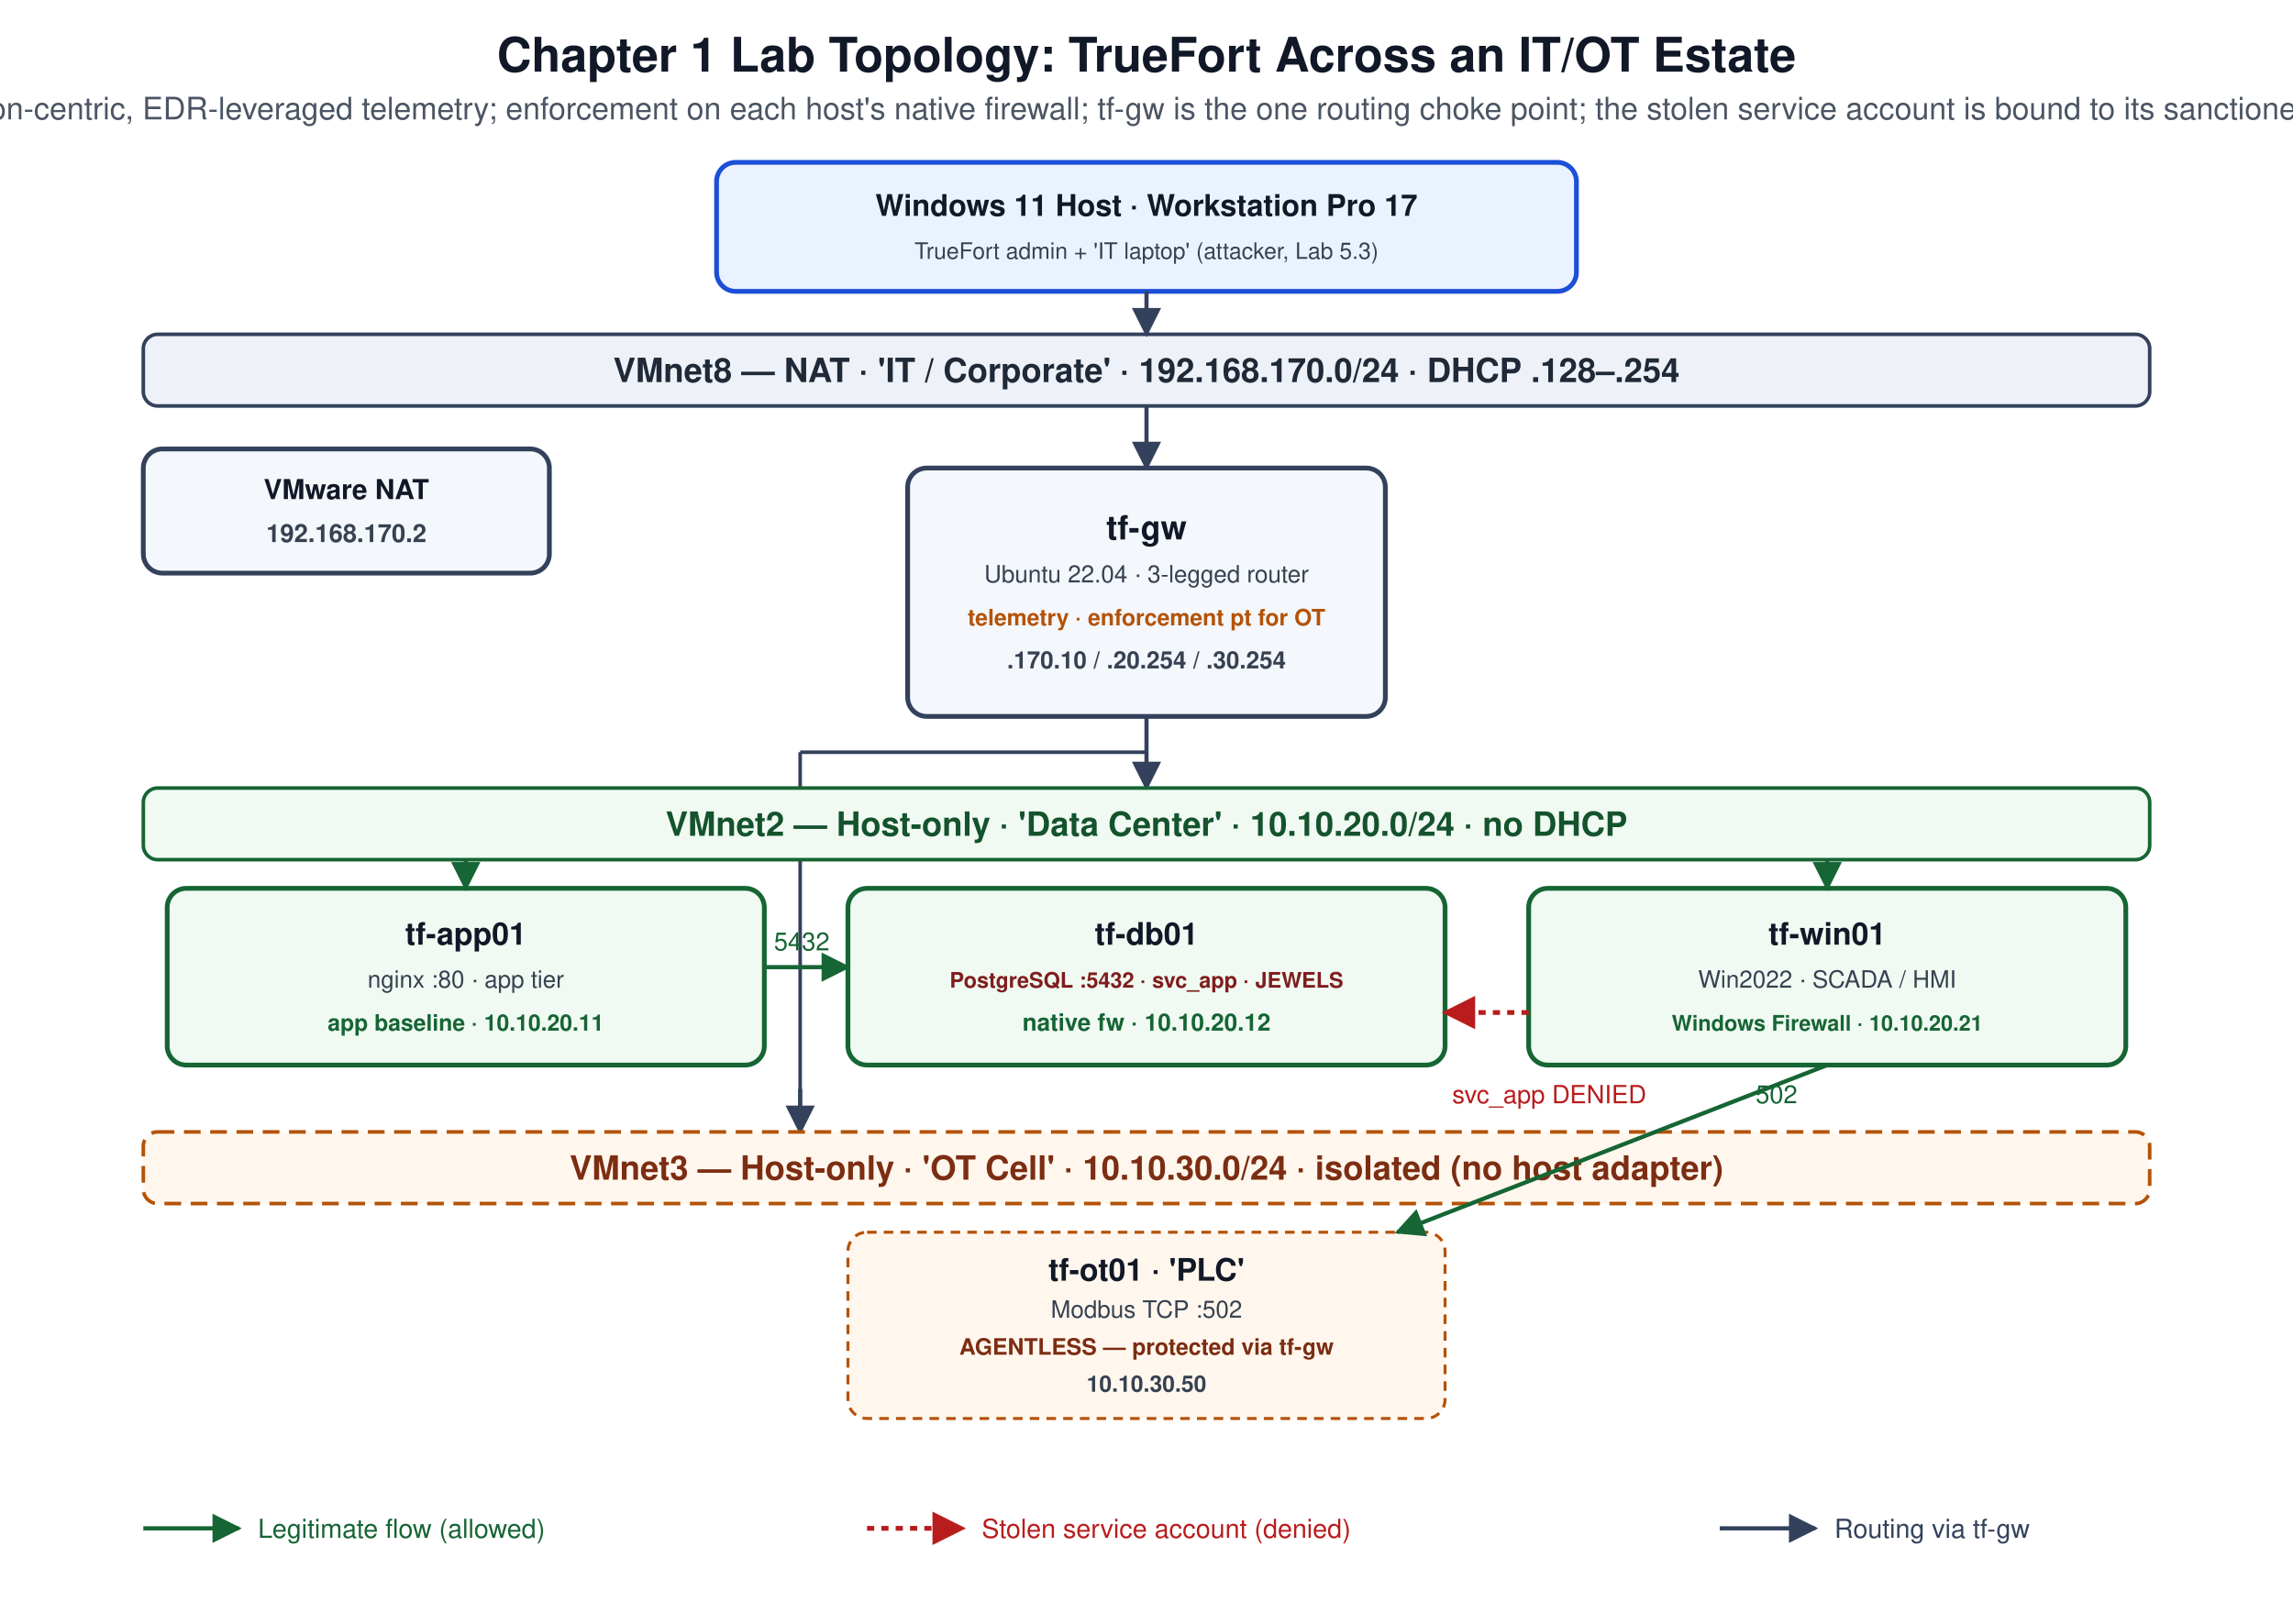
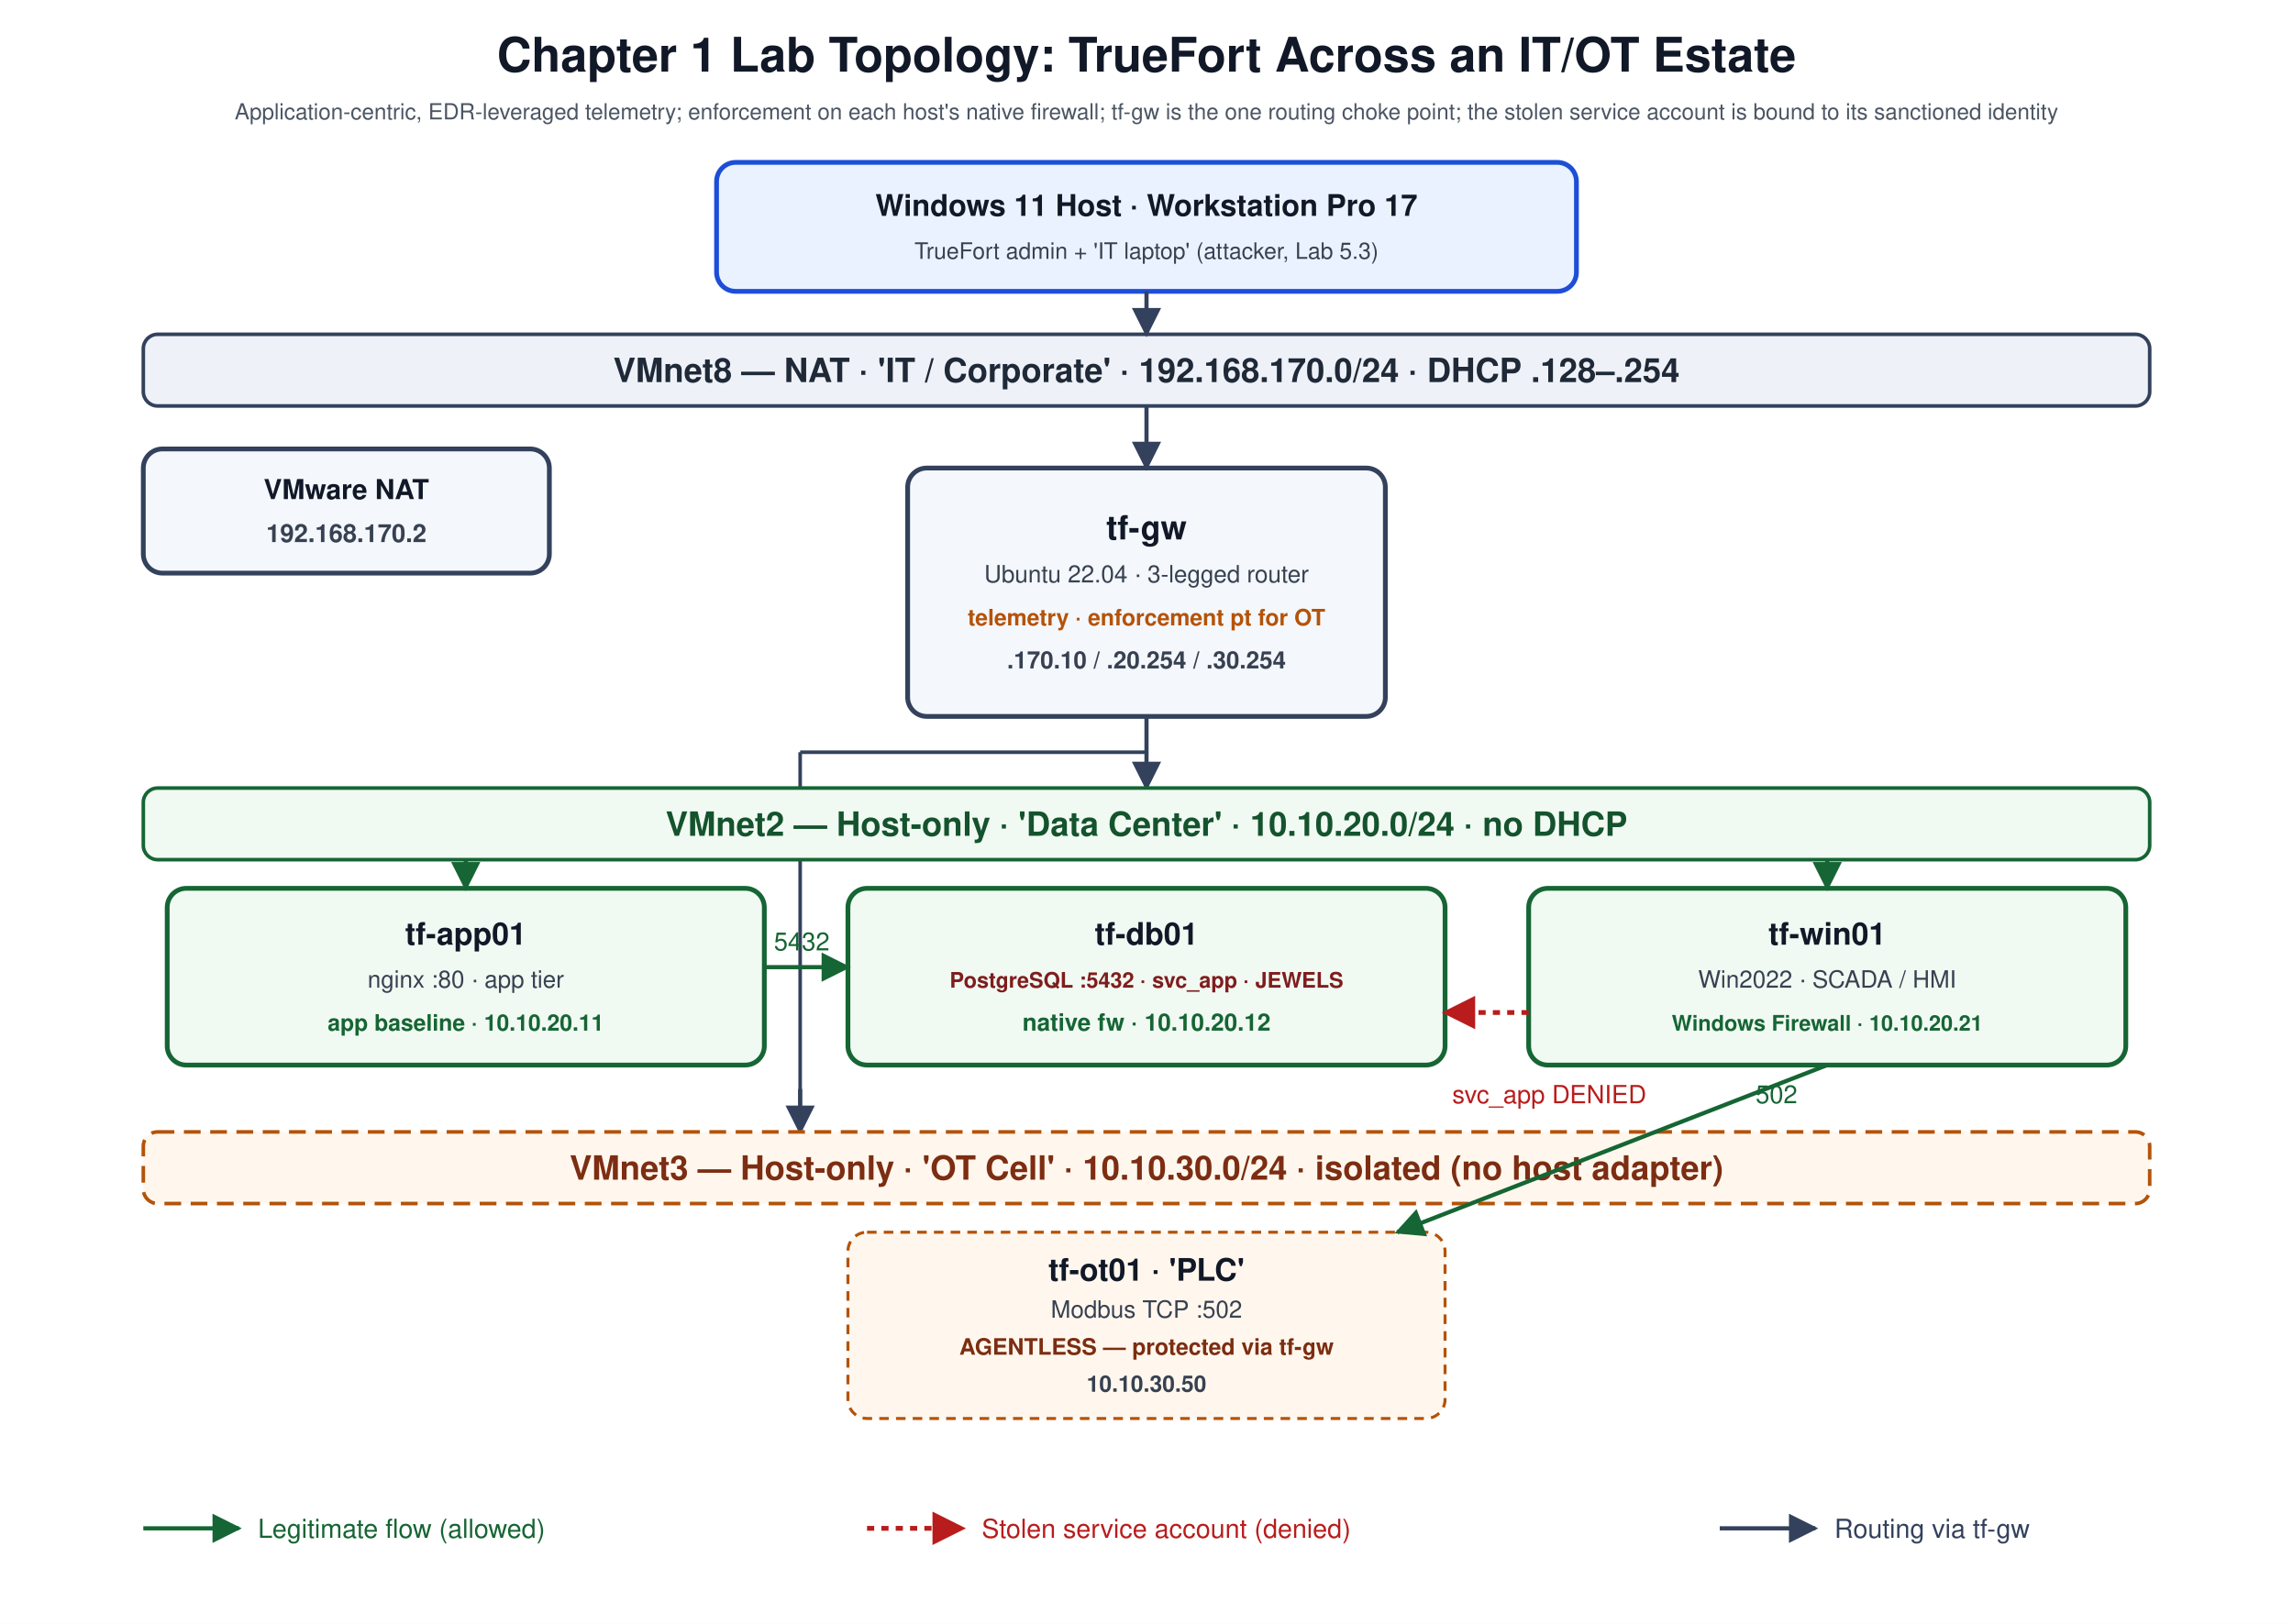
<svg xmlns="http://www.w3.org/2000/svg" viewBox="0 0 960 680" font-family="Helvetica, Arial, sans-serif">
  <defs>
    <marker id="arrow-alt" viewBox="0 0 10 10" refX="9" refY="5" markerWidth="7" markerHeight="7" orient="auto-start-reverse">
      <path d="M0,0 L10,5 L0,10 z" fill="#166534" />
    </marker>
    <marker id="arrow-mgmt" viewBox="0 0 10 10" refX="9" refY="5" markerWidth="7" markerHeight="7" orient="auto-start-reverse">
      <path d="M0,0 L10,5 L0,10 z" fill="#33415c" />
    </marker>
    <marker id="arrow-warn" viewBox="0 0 10 10" refX="9" refY="5" markerWidth="7" markerHeight="7" orient="auto-start-reverse">
      <path d="M0,0 L10,5 L0,10 z" fill="#b91c1c" />
    </marker>
  </defs>
  <rect x="0" y="0" width="960" height="680" fill="#ffffff" />
  <text x="480.0" y="30" text-anchor="middle" font-size="20" font-weight="700" fill="#111827">Chapter 1 Lab Topology: TrueFort Across an IT/OT Estate</text>
-   <text x="480.0" y="50" text-anchor="middle" font-size="13" fill="#4b5563">Application-centric, EDR-leveraged telemetry; enforcement on each host's native firewall; tf-gw is the one routing choke point; the stolen service account is bound to its sanctioned identity</text>
+   <text x="480.0" y="50" text-anchor="middle" font-size="9.3" fill="#4b5563">Application-centric, EDR-leveraged telemetry; enforcement on each host's native firewall; tf-gw is the one routing choke point; the stolen service account is bound to its sanctioned identity</text>
  <rect x="300" y="68" width="360" height="54" rx="8" fill="#eaf2ff" stroke="#1d4ed8" stroke-width="2" />
  <text x="480.0" y="90.4" text-anchor="middle" font-size="12.5" font-weight="700" fill="#111827">Windows 11 Host · Workstation Pro 17</text>
  <text x="480.0" y="108.4" text-anchor="middle" font-size="9.5" font-weight="400" fill="#374151">TrueFort admin + 'IT laptop' (attacker, Lab 5.3)</text>
  <rect x="60" y="140" width="840" height="30" rx="6" fill="#eef2f8" stroke="#33415c" stroke-width="1.5" />
  <text x="480.0" y="160.0" text-anchor="middle" font-size="14" font-weight="600" fill="#1f2937">VMnet8 — NAT · 'IT / Corporate' · 192.168.170.0/24 · DHCP .128–.254</text>
  <rect x="60" y="188" width="170" height="52" rx="8" fill="#f4f7fb" stroke="#33415c" stroke-width="2" />
  <text x="145.0" y="209.0" text-anchor="middle" font-size="11.5" font-weight="700" fill="#111827">VMware NAT</text>
  <text x="145.0" y="227.0" text-anchor="middle" font-size="10.5" font-weight="700" fill="#374151">192.168.170.2</text>
  <line x1="480" y1="122" x2="480" y2="140" stroke="#33415c" stroke-width="1.75" marker-end="url(#arrow-mgmt)" />
  <rect x="380" y="196" width="200" height="104" rx="8" fill="#f4f7fb" stroke="#33415c" stroke-width="2" />
  <text x="480.0" y="225.9" text-anchor="middle" font-size="14" font-weight="700" fill="#111827">tf-gw</text>
  <text x="480.0" y="243.9" text-anchor="middle" font-size="10" font-weight="400" fill="#374151">Ubuntu 22.04 · 3-legged router</text>
  <text x="480.0" y="261.9" text-anchor="middle" font-size="9.5" font-weight="700" fill="#b45309">telemetry · enforcement pt for OT</text>
  <text x="480.0" y="279.9" text-anchor="middle" font-size="10" font-weight="700" fill="#374151">.170.10 / .20.254 / .30.254</text>
  <line x1="480" y1="170" x2="480" y2="196" stroke="#33415c" stroke-width="1.75" marker-end="url(#arrow-mgmt)" />
  <line x1="480" y1="315" x2="335" y2="315" stroke="#33415c" stroke-width="1.5" />
  <line x1="335" y1="315" x2="335" y2="468" stroke="#33415c" stroke-width="1.5" />
  <line x1="480" y1="300" x2="480" y2="330" stroke="#33415c" stroke-width="1.75" marker-end="url(#arrow-mgmt)" />
  <rect x="60" y="330" width="840" height="30" rx="6" fill="#f0faf2" stroke="#166534" stroke-width="1.5" />
  <text x="480.0" y="350.0" text-anchor="middle" font-size="14" font-weight="600" fill="#14532d">VMnet2 — Host-only · 'Data Center' · 10.10.20.0/24 · no DHCP</text>
  <rect x="70" y="372" width="250" height="74" rx="8" fill="#f0faf2" stroke="#166534" stroke-width="2" />
  <text x="195.0" y="395.6" text-anchor="middle" font-size="13" font-weight="700" fill="#111827">tf-app01</text>
  <text x="195.0" y="413.6" text-anchor="middle" font-size="10" font-weight="400" fill="#374151">nginx :80 · app tier</text>
  <text x="195.0" y="431.6" text-anchor="middle" font-size="9.5" font-weight="700" fill="#166534">app baseline · 10.10.20.11</text>
  <rect x="355" y="372" width="250" height="74" rx="8" fill="#f0faf2" stroke="#166534" stroke-width="2" />
  <text x="480.0" y="395.6" text-anchor="middle" font-size="13" font-weight="700" fill="#111827">tf-db01</text>
  <text x="480.0" y="413.6" text-anchor="middle" font-size="9" font-weight="700" fill="#7f1d1d">PostgreSQL :5432 · svc_app · JEWELS</text>
  <text x="480.0" y="431.6" text-anchor="middle" font-size="10" font-weight="700" fill="#166534">native fw · 10.10.20.12</text>
  <rect x="640" y="372" width="250" height="74" rx="8" fill="#f0faf2" stroke="#166534" stroke-width="2" />
  <text x="765.0" y="395.6" text-anchor="middle" font-size="13" font-weight="700" fill="#111827">tf-win01</text>
  <text x="765.0" y="413.6" text-anchor="middle" font-size="10" font-weight="400" fill="#374151">Win2022 · SCADA / HMI</text>
  <text x="765.0" y="431.6" text-anchor="middle" font-size="9" font-weight="700" fill="#166534">Windows Firewall · 10.10.20.21</text>
  <line x1="195" y1="360" x2="195" y2="372" stroke="#166534" stroke-width="1.75" marker-end="url(#arrow-alt)" />
  <line x1="765" y1="360" x2="765" y2="372" stroke="#166534" stroke-width="1.75" marker-end="url(#arrow-alt)" />
  <line x1="320" y1="405" x2="355" y2="405" stroke="#166534" stroke-width="1.75" marker-end="url(#arrow-alt)" />
  <text x="324" y="398" font-size="10.5" fill="#166534">5432</text>
  <line x1="640" y1="424" x2="605" y2="424" stroke="#b91c1c" stroke-width="2" stroke-dasharray="3 3" marker-end="url(#arrow-warn)" />
  <text x="608" y="462" font-size="10.5" fill="#b91c1c">svc_app DENIED</text>
  <line x1="335" y1="456" x2="335" y2="474" stroke="#33415c" stroke-width="1.75" marker-end="url(#arrow-mgmt)" />
  <rect x="60" y="474" width="840" height="30" rx="6" fill="#fff7ed" stroke="#b45309" stroke-width="1.5" stroke-dasharray="7 4" />
  <text x="480.0" y="494.0" text-anchor="middle" font-size="14" font-weight="600" fill="#7c2d12">VMnet3 — Host-only · 'OT Cell' · 10.10.30.0/24 · isolated (no host adapter)</text>
  <rect x="355" y="516" width="250" height="78" rx="8" fill="#fff7ed" stroke="#b45309" stroke-width="1.25" stroke-dasharray="4 3" />
  <text x="480.0" y="536.3" text-anchor="middle" font-size="13" font-weight="700" fill="#111827">tf-ot01 · 'PLC'</text>
  <text x="480.0" y="551.8" text-anchor="middle" font-size="10" font-weight="400" fill="#374151">Modbus TCP :502</text>
  <text x="480.0" y="567.3" text-anchor="middle" font-size="9.5" font-weight="700" fill="#7c2d12">AGENTLESS — protected via tf-gw</text>
  <text x="480.0" y="582.8" text-anchor="middle" font-size="9.5" font-weight="700" fill="#374151">10.10.30.50</text>
  <line x1="765" y1="446" x2="585" y2="516" stroke="#166534" stroke-width="1.75" marker-end="url(#arrow-alt)" />
  <text x="735" y="462" font-size="10.5" fill="#166534">502</text>
  <line x1="60" y1="640" x2="100" y2="640" stroke="#166534" stroke-width="1.75" marker-end="url(#arrow-alt)" />
  <text x="108" y="644" font-size="11" fill="#166534">Legitimate flow (allowed)</text>
  <line x1="363" y1="640" x2="403" y2="640" stroke="#b91c1c" stroke-width="2" stroke-dasharray="3 3" marker-end="url(#arrow-warn)" />
  <text x="411" y="644" font-size="11" fill="#b91c1c">Stolen service account (denied)</text>
  <line x1="720" y1="640" x2="760" y2="640" stroke="#33415c" stroke-width="1.75" marker-end="url(#arrow-mgmt)" />
  <text x="768" y="644" font-size="11" fill="#33415c">Routing via tf-gw</text>
</svg>
